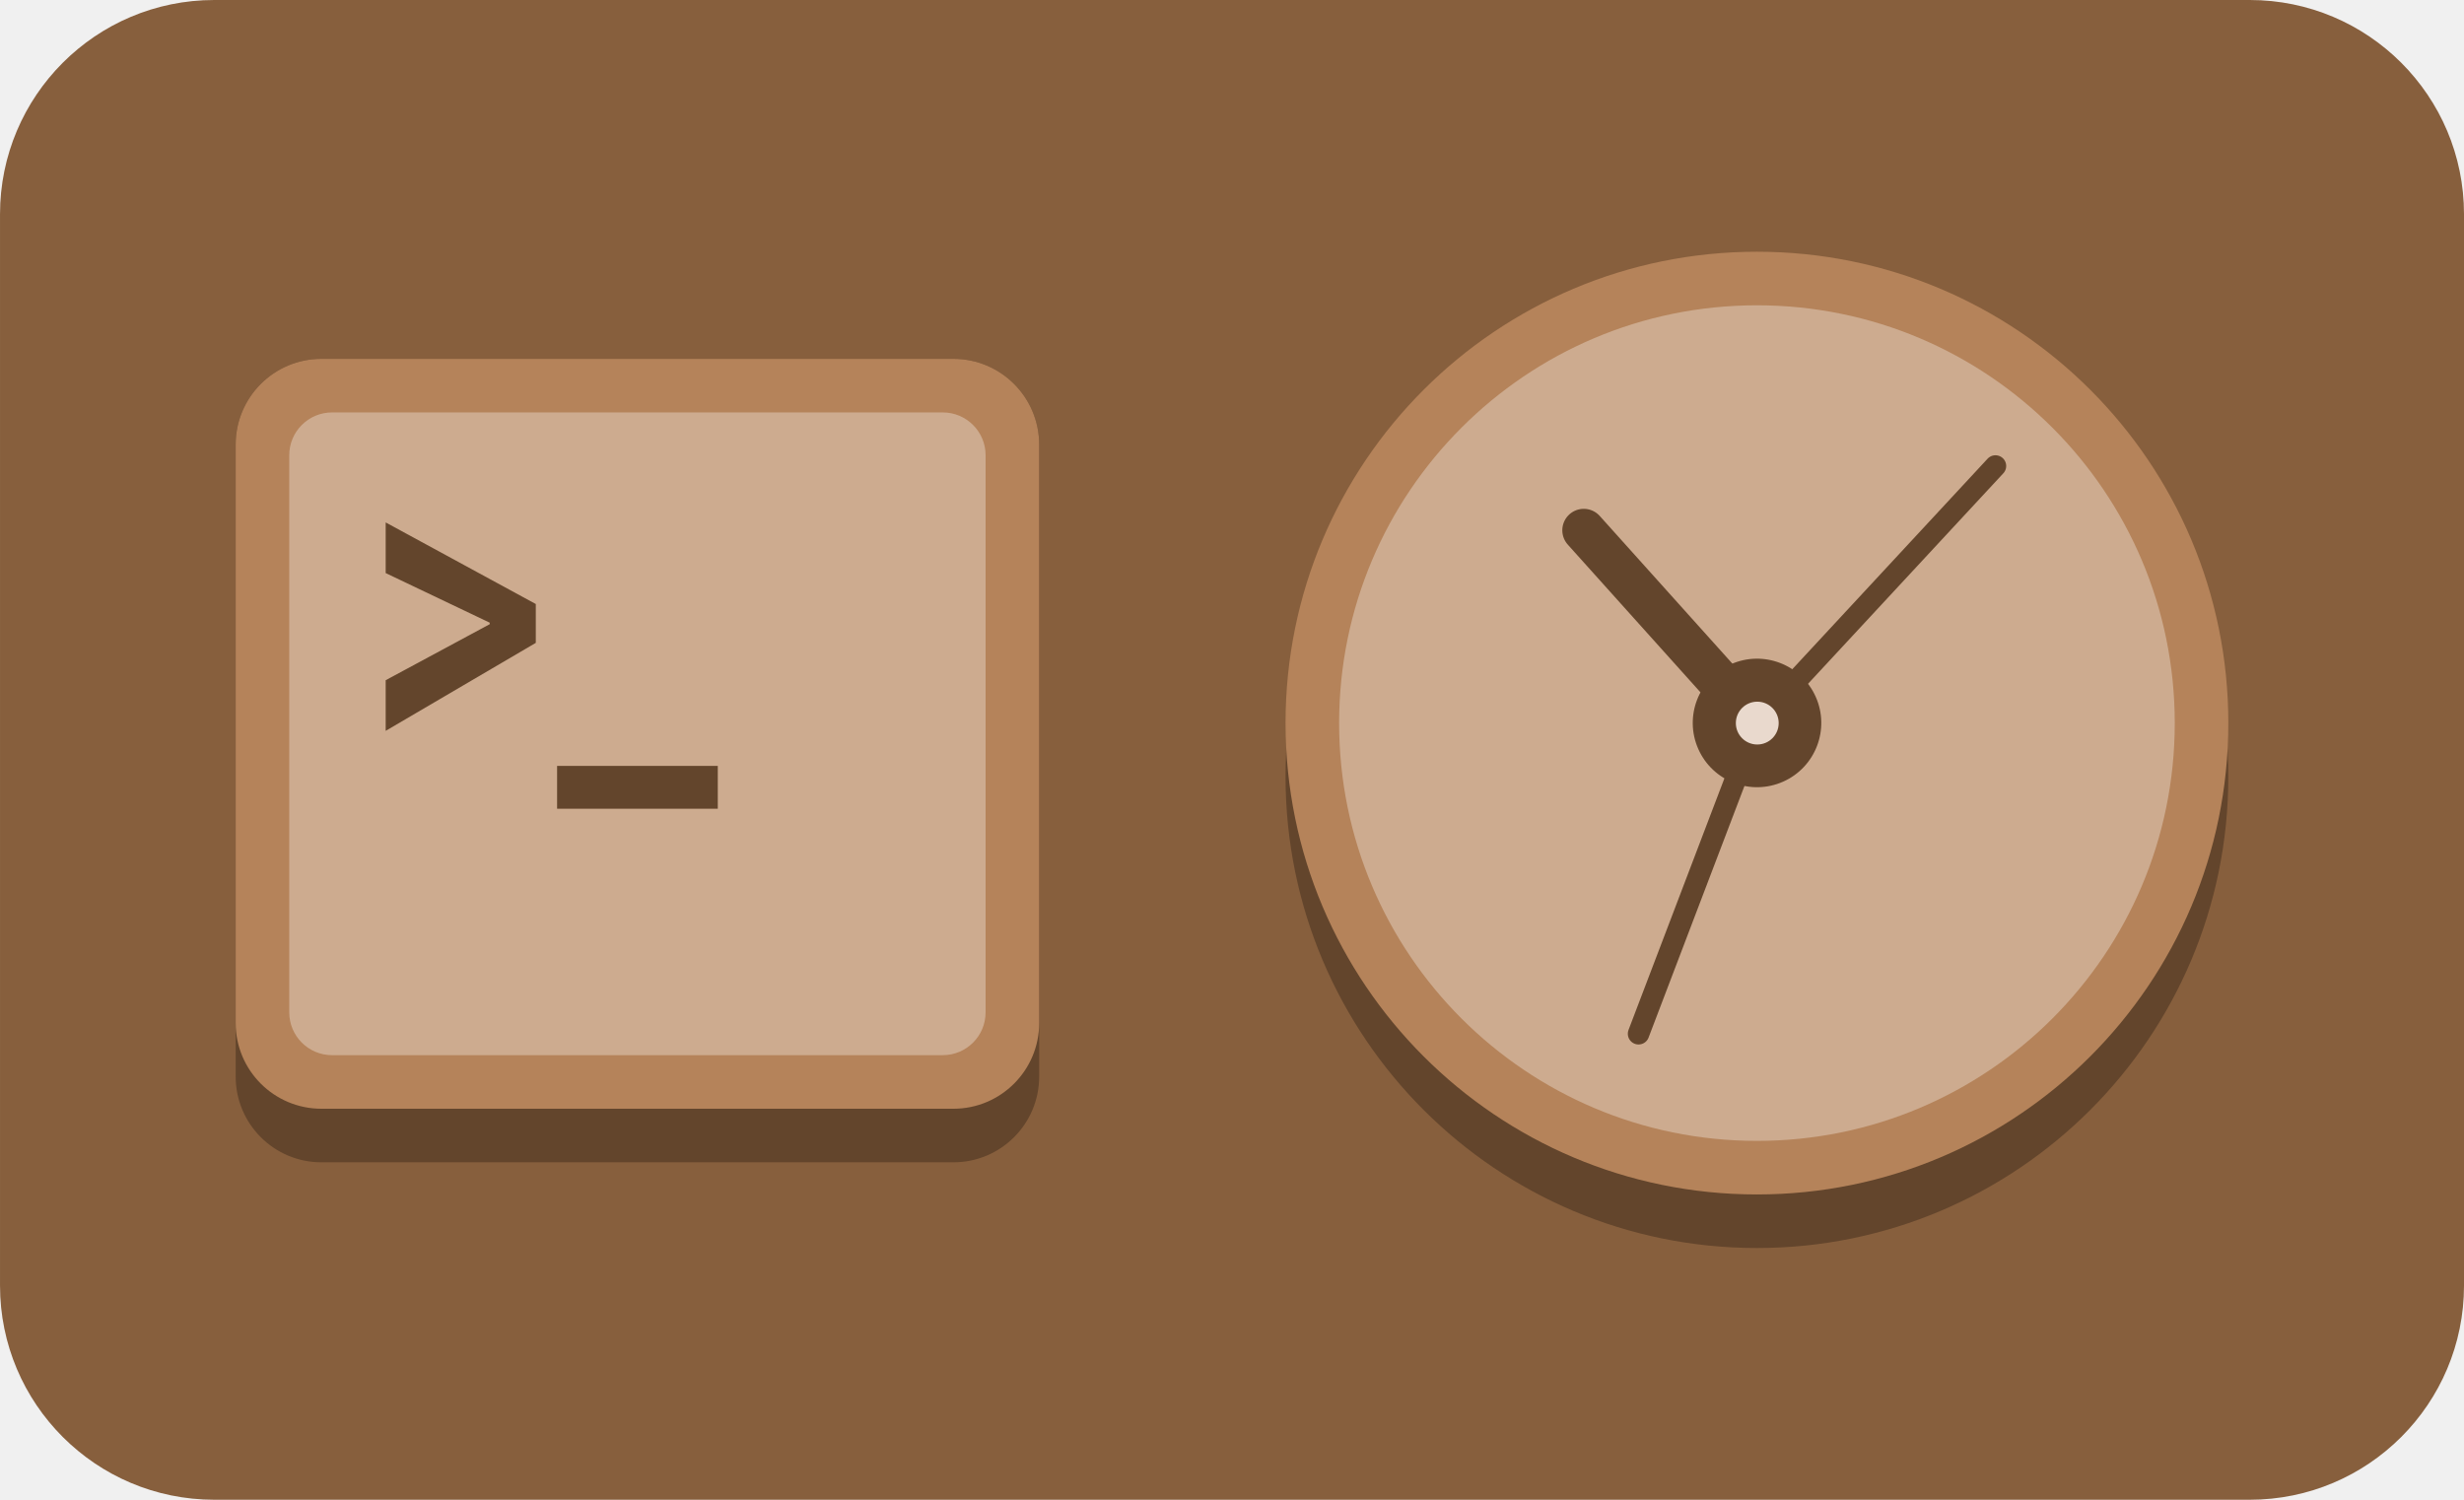
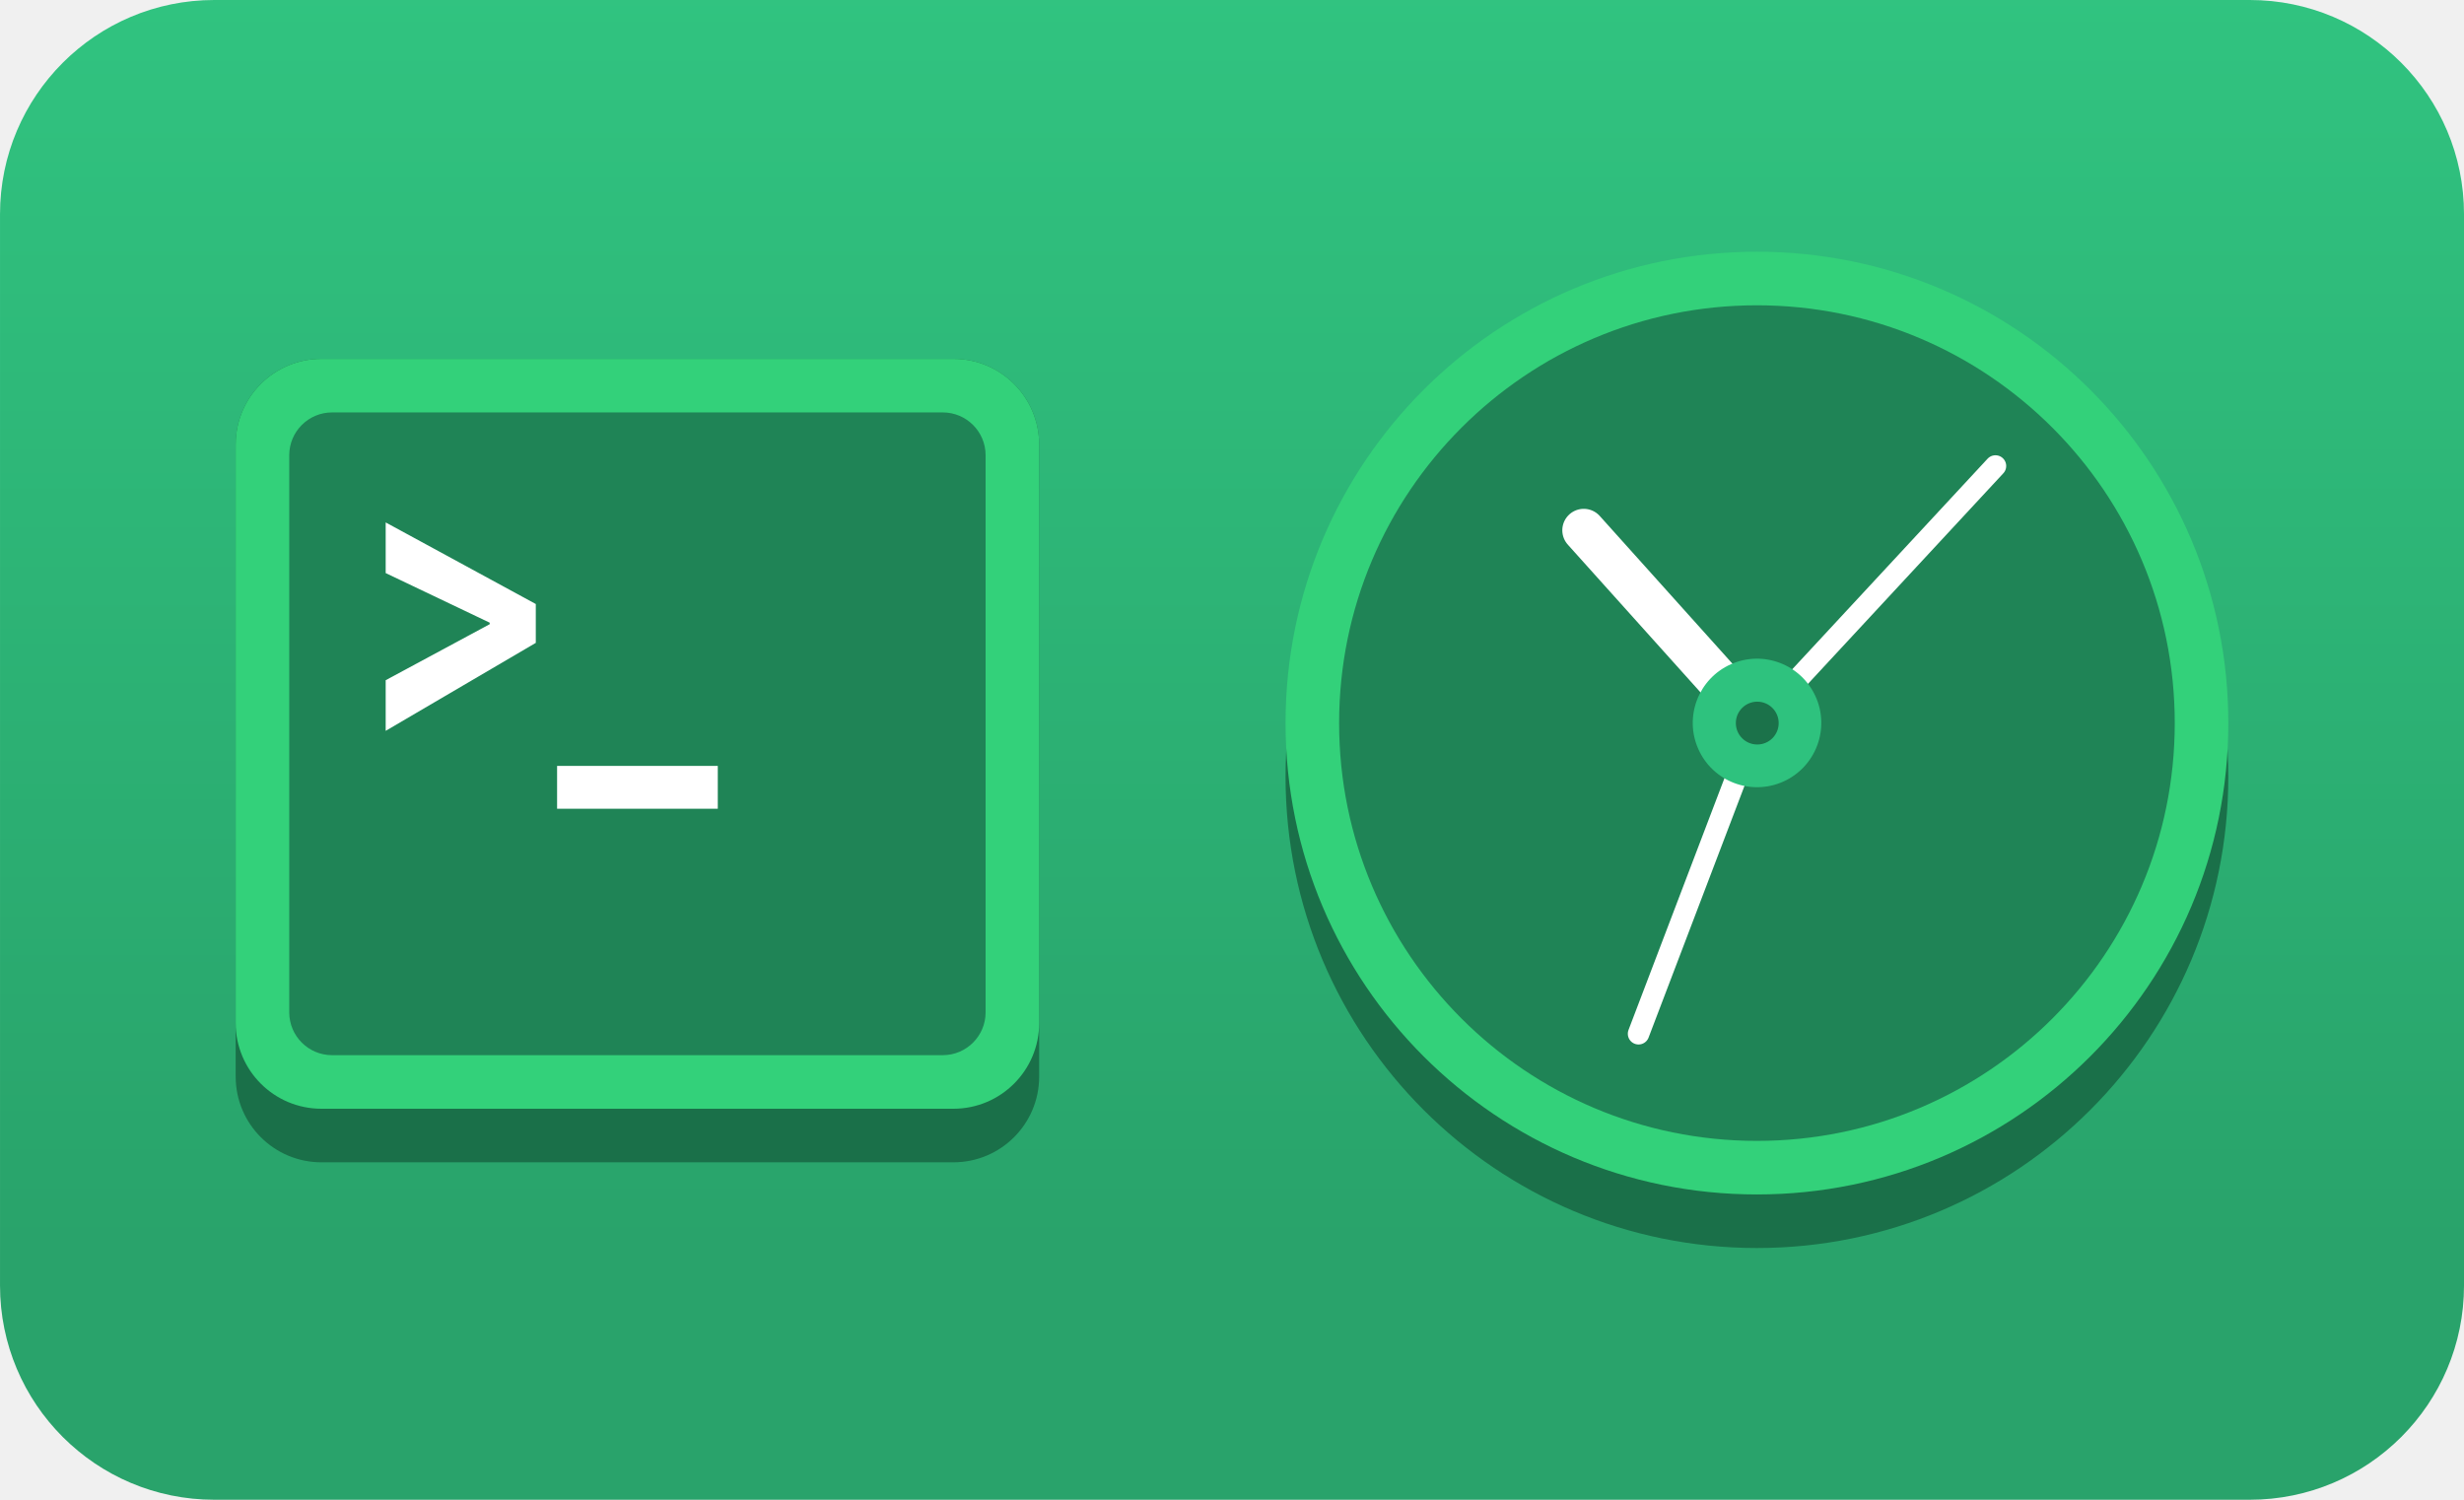
- <svg xmlns="http://www.w3.org/2000/svg" height="140" width="230" version="1.1" id="svg15230">
-   <defs id="defs15234" />
-   <rect style="font-variation-settings:normal;opacity:1;vector-effect:none;fill:#865e3c;fill-opacity:0.99;stroke:none;stroke-width:18;stroke-linecap:round;stroke-linejoin:miter;stroke-miterlimit:4;stroke-dasharray:none;stroke-dashoffset:26.4;stroke-opacity:1;-inkscape-stroke:none;stop-color:#000000;stop-opacity:1" width="230" height="140" x="0.001" ry="20" rx="20" id="rect15200" y="0" />
+ <svg xmlns="http://www.w3.org/2000/svg" xmlns:xlink="http://www.w3.org/1999/xlink" height="140" width="230" version="1.1" id="svg15230">
+   <defs id="defs15234">
+     <linearGradient id="linearGradient1">
+       <stop style="stop-color:#26a269;stop-opacity:1" offset="0" id="stop1" />
+       <stop style="stop-color:#2ec27e;stop-opacity:1" offset="1" id="stop2" />
+     </linearGradient>
+     <linearGradient xlink:href="#linearGradient1" id="linearGradient2" x1="100" y1="115" x2="100" y2="0" gradientUnits="userSpaceOnUse" />
+   </defs>
+   <rect style="font-variation-settings:normal;opacity:1;vector-effect:none;fill:url(#linearGradient2);fill-opacity:0.99;stroke:none;stroke-width:18;stroke-linecap:round;stroke-linejoin:miter;stroke-miterlimit:4;stroke-dasharray:none;stroke-dashoffset:26.4;stroke-opacity:1;-inkscape-stroke:none;stop-color:#000000;stop-opacity:1" width="230" height="140" x="0.001" ry="20" rx="20" id="rect15200" y="0" />
  <g transform="translate(-858 -431.5) scale(3.77953)" id="g15228">
-     <circle style="fill:#63452c;fill-opacity:1;stroke:none;stroke-width:1.587;stroke-linecap:round;stroke-linejoin:round;stroke-miterlimit:4;stroke-dasharray:none;stroke-dashoffset:26.4;stroke-opacity:1" cx="270.404" cy="133.35" r="11.642" id="circle15202" />
-     <rect style="fill:#63452c;fill-opacity:1;stroke:none;stroke-width:4.763;stroke-linecap:round;stroke-dashoffset:26.4" width="19.844" height="19.844" x="232.833" y="123.031" ry="2.117" rx="2.117" id="rect15204" />
-     <rect style="fill:#b5835a;fill-opacity:1;stroke:none;stroke-width:4.763;stroke-linecap:round;stroke-dashoffset:26.4" width="19.844" height="18.521" x="232.833" y="123.031" ry="2.117" rx="2.117" id="rect15206" />
-     <rect style="fill:#cdab8f;fill-opacity:1;stroke:none;stroke-width:4.763;stroke-linecap:round;stroke-dashoffset:26.4" width="17.198" height="15.875" x="234.156" y="124.354" rx="1.058" ry="1.058" id="rect15208" />
+     <circle style="fill:#1a7049;fill-opacity:1;stroke:none;stroke-width:1.587;stroke-linecap:round;stroke-linejoin:round;stroke-miterlimit:4;stroke-dasharray:none;stroke-dashoffset:26.4;stroke-opacity:1" cx="270.404" cy="133.35" r="11.642" id="circle15202" />
+     <rect style="fill:#1a7049;fill-opacity:1;stroke:none;stroke-width:4.763;stroke-linecap:round;stroke-dashoffset:26.4" width="19.844" height="19.844" x="232.833" y="123.031" ry="2.117" rx="2.117" id="rect15204" />
+     <rect style="fill:#33d17a;fill-opacity:1;stroke:none;stroke-width:4.763;stroke-linecap:round;stroke-dashoffset:26.4" width="19.844" height="18.521" x="232.833" y="123.031" ry="2.117" rx="2.117" id="rect15206" />
+     <rect style="fill:#1f8456;fill-opacity:1;stroke:none;stroke-width:4.763;stroke-linecap:round;stroke-dashoffset:26.4" width="17.198" height="15.875" x="234.156" y="124.354" rx="1.058" ry="1.058" id="rect15208" />
    <g style="display:inline;fill:#fff;fill-opacity:1;enable-background:new" id="g15212">
-       <path d="M48.012 214.888 34 207.272V212l9.71 4.63v.142L34 222v4.728l14.012-8.214zM50 230v4h15v-4z" style="font-style:normal;font-variant:normal;font-weight:700;font-stretch:normal;font-size:medium;line-height:1.25;font-family:'Source Code Pro';-inkscape-font-specification:'Source Code Pro, Bold';font-variant-ligatures:normal;font-variant-caps:normal;font-variant-numeric:normal;font-feature-settings:normal;text-align:start;letter-spacing:0;word-spacing:0;writing-mode:lr-tb;text-anchor:start;fill:#63452c;fill-opacity:1;stroke:none;stroke-width:0.25" transform="translate(227.542 72.231) scale(.26458)" id="path15210" />
+       <path d="M48.012 214.888 34 207.272V212l9.71 4.63v.142L34 222v4.728l14.012-8.214zM50 230v4h15v-4z" style="font-style:normal;font-variant:normal;font-weight:700;font-stretch:normal;font-size:medium;line-height:1.25;font-family:'Source Code Pro';-inkscape-font-specification:'Source Code Pro, Bold';font-variant-ligatures:normal;font-variant-caps:normal;font-variant-numeric:normal;font-feature-settings:normal;text-align:start;letter-spacing:0;word-spacing:0;writing-mode:lr-tb;text-anchor:start;fill:#fff;fill-opacity:1;stroke:none;stroke-width:.25" transform="translate(227.542 72.231) scale(.26458)" id="path15210" />
    </g>
-     <circle style="fill:#b5835a;fill-opacity:1;stroke:none;stroke-width:1.587;stroke-linecap:round;stroke-linejoin:round;stroke-miterlimit:4;stroke-dasharray:none;stroke-dashoffset:26.4;stroke-opacity:1" cx="270.404" cy="132.027" r="11.642" id="circle15214" />
-     <circle style="fill:#cdab8f;fill-opacity:1;stroke:none;stroke-width:1.587;stroke-linecap:round;stroke-linejoin:round;stroke-miterlimit:4;stroke-dasharray:none;stroke-dashoffset:26.4;stroke-opacity:1" cx="270.404" cy="132.027" r="10.319" id="circle15216" />
+     <circle style="fill:#33d17a;fill-opacity:1;stroke:none;stroke-width:1.587;stroke-linecap:round;stroke-linejoin:round;stroke-miterlimit:4;stroke-dasharray:none;stroke-dashoffset:26.4;stroke-opacity:1" cx="270.404" cy="132.027" r="11.642" id="circle15214" />
+     <circle style="fill:#1f8456;fill-opacity:1;stroke:none;stroke-width:1.587;stroke-linecap:round;stroke-linejoin:round;stroke-miterlimit:4;stroke-dasharray:none;stroke-dashoffset:26.4;stroke-opacity:1" cx="270.404" cy="132.027" r="10.319" id="circle15216" />
    <g transform="translate(3.333 .271)" id="g15226">
-       <path d="m267.071 131.756-4.277-4.762" style="display:inline;fill:#63452c;fill-rule:evenodd;stroke:#63452c;stroke-width:1.06;stroke-linecap:round;stroke-linejoin:miter;stroke-opacity:1;enable-background:new" id="path15218" />
-       <path style="display:inline;fill:#63452c;fill-rule:evenodd;stroke:#63452c;stroke-width:0.53;stroke-linecap:round;stroke-linejoin:miter;stroke-opacity:1;enable-background:new" d="m267.071 131.756 5.891-6.35m-5.891 6.35-2.924 7.673" id="path15220" />
-       <circle transform="rotate(-24.04)" style="color:#000;clip-rule:nonzero;display:inline;overflow:visible;visibility:visible;color-interpolation:sRGB;color-interpolation-filters:linearRGB;fill:#63452c;fill-opacity:1;fill-rule:nonzero;stroke:none;stroke-width:2.056;stroke-linecap:round;stroke-linejoin:round;stroke-miterlimit:4;stroke-dasharray:none;stroke-dashoffset:0;stroke-opacity:1;marker:none;color-rendering:auto;image-rendering:auto;shape-rendering:auto;text-rendering:auto;enable-background:accumulate" cx="190.235" cy="229.123" r="1.587" id="circle15222" />
-       <circle style="color:#000;clip-rule:nonzero;display:inline;overflow:visible;visibility:visible;color-interpolation:sRGB;color-interpolation-filters:linearRGB;fill:#e9d9cd;fill-opacity:1;fill-rule:nonzero;stroke:none;stroke-width:2.12;stroke-linecap:round;stroke-linejoin:round;stroke-miterlimit:4;stroke-dasharray:none;stroke-dashoffset:0;stroke-opacity:1;marker:none;color-rendering:auto;image-rendering:auto;shape-rendering:auto;text-rendering:auto;enable-background:accumulate" cx="267.079" cy="131.756" r=".529" id="circle15224" />
+       <path d="m267.071 131.756-4.277-4.762" style="display:inline;fill:#c0bfbc;fill-rule:evenodd;stroke:#fff;stroke-width:1.06;stroke-linecap:round;stroke-linejoin:miter;stroke-opacity:1;enable-background:new" id="path15218" />
+       <path style="display:inline;fill:none;fill-rule:evenodd;stroke:#fff;stroke-width:.53;stroke-linecap:round;stroke-linejoin:miter;stroke-opacity:1;enable-background:new" d="m267.071 131.756 5.891-6.35m-5.891 6.35-2.924 7.673" id="path15220" />
+       <circle transform="rotate(-24.04)" style="color:#000;clip-rule:nonzero;display:inline;overflow:visible;visibility:visible;color-interpolation:sRGB;color-interpolation-filters:linearRGB;fill:#2ec27e;fill-opacity:1;fill-rule:nonzero;stroke:none;stroke-width:2.056;stroke-linecap:round;stroke-linejoin:round;stroke-miterlimit:4;stroke-dasharray:none;stroke-dashoffset:0;stroke-opacity:1;marker:none;color-rendering:auto;image-rendering:auto;shape-rendering:auto;text-rendering:auto;enable-background:accumulate" cx="190.235" cy="229.123" r="1.587" id="circle15222" />
+       <circle style="color:#000;clip-rule:nonzero;display:inline;overflow:visible;visibility:visible;color-interpolation:sRGB;color-interpolation-filters:linearRGB;fill:#1b724a;fill-opacity:1;fill-rule:nonzero;stroke:none;stroke-width:2.12;stroke-linecap:round;stroke-linejoin:round;stroke-miterlimit:4;stroke-dasharray:none;stroke-dashoffset:0;stroke-opacity:1;marker:none;color-rendering:auto;image-rendering:auto;shape-rendering:auto;text-rendering:auto;enable-background:accumulate" cx="267.079" cy="131.756" r=".529" id="circle15224" />
    </g>
  </g>
</svg>
